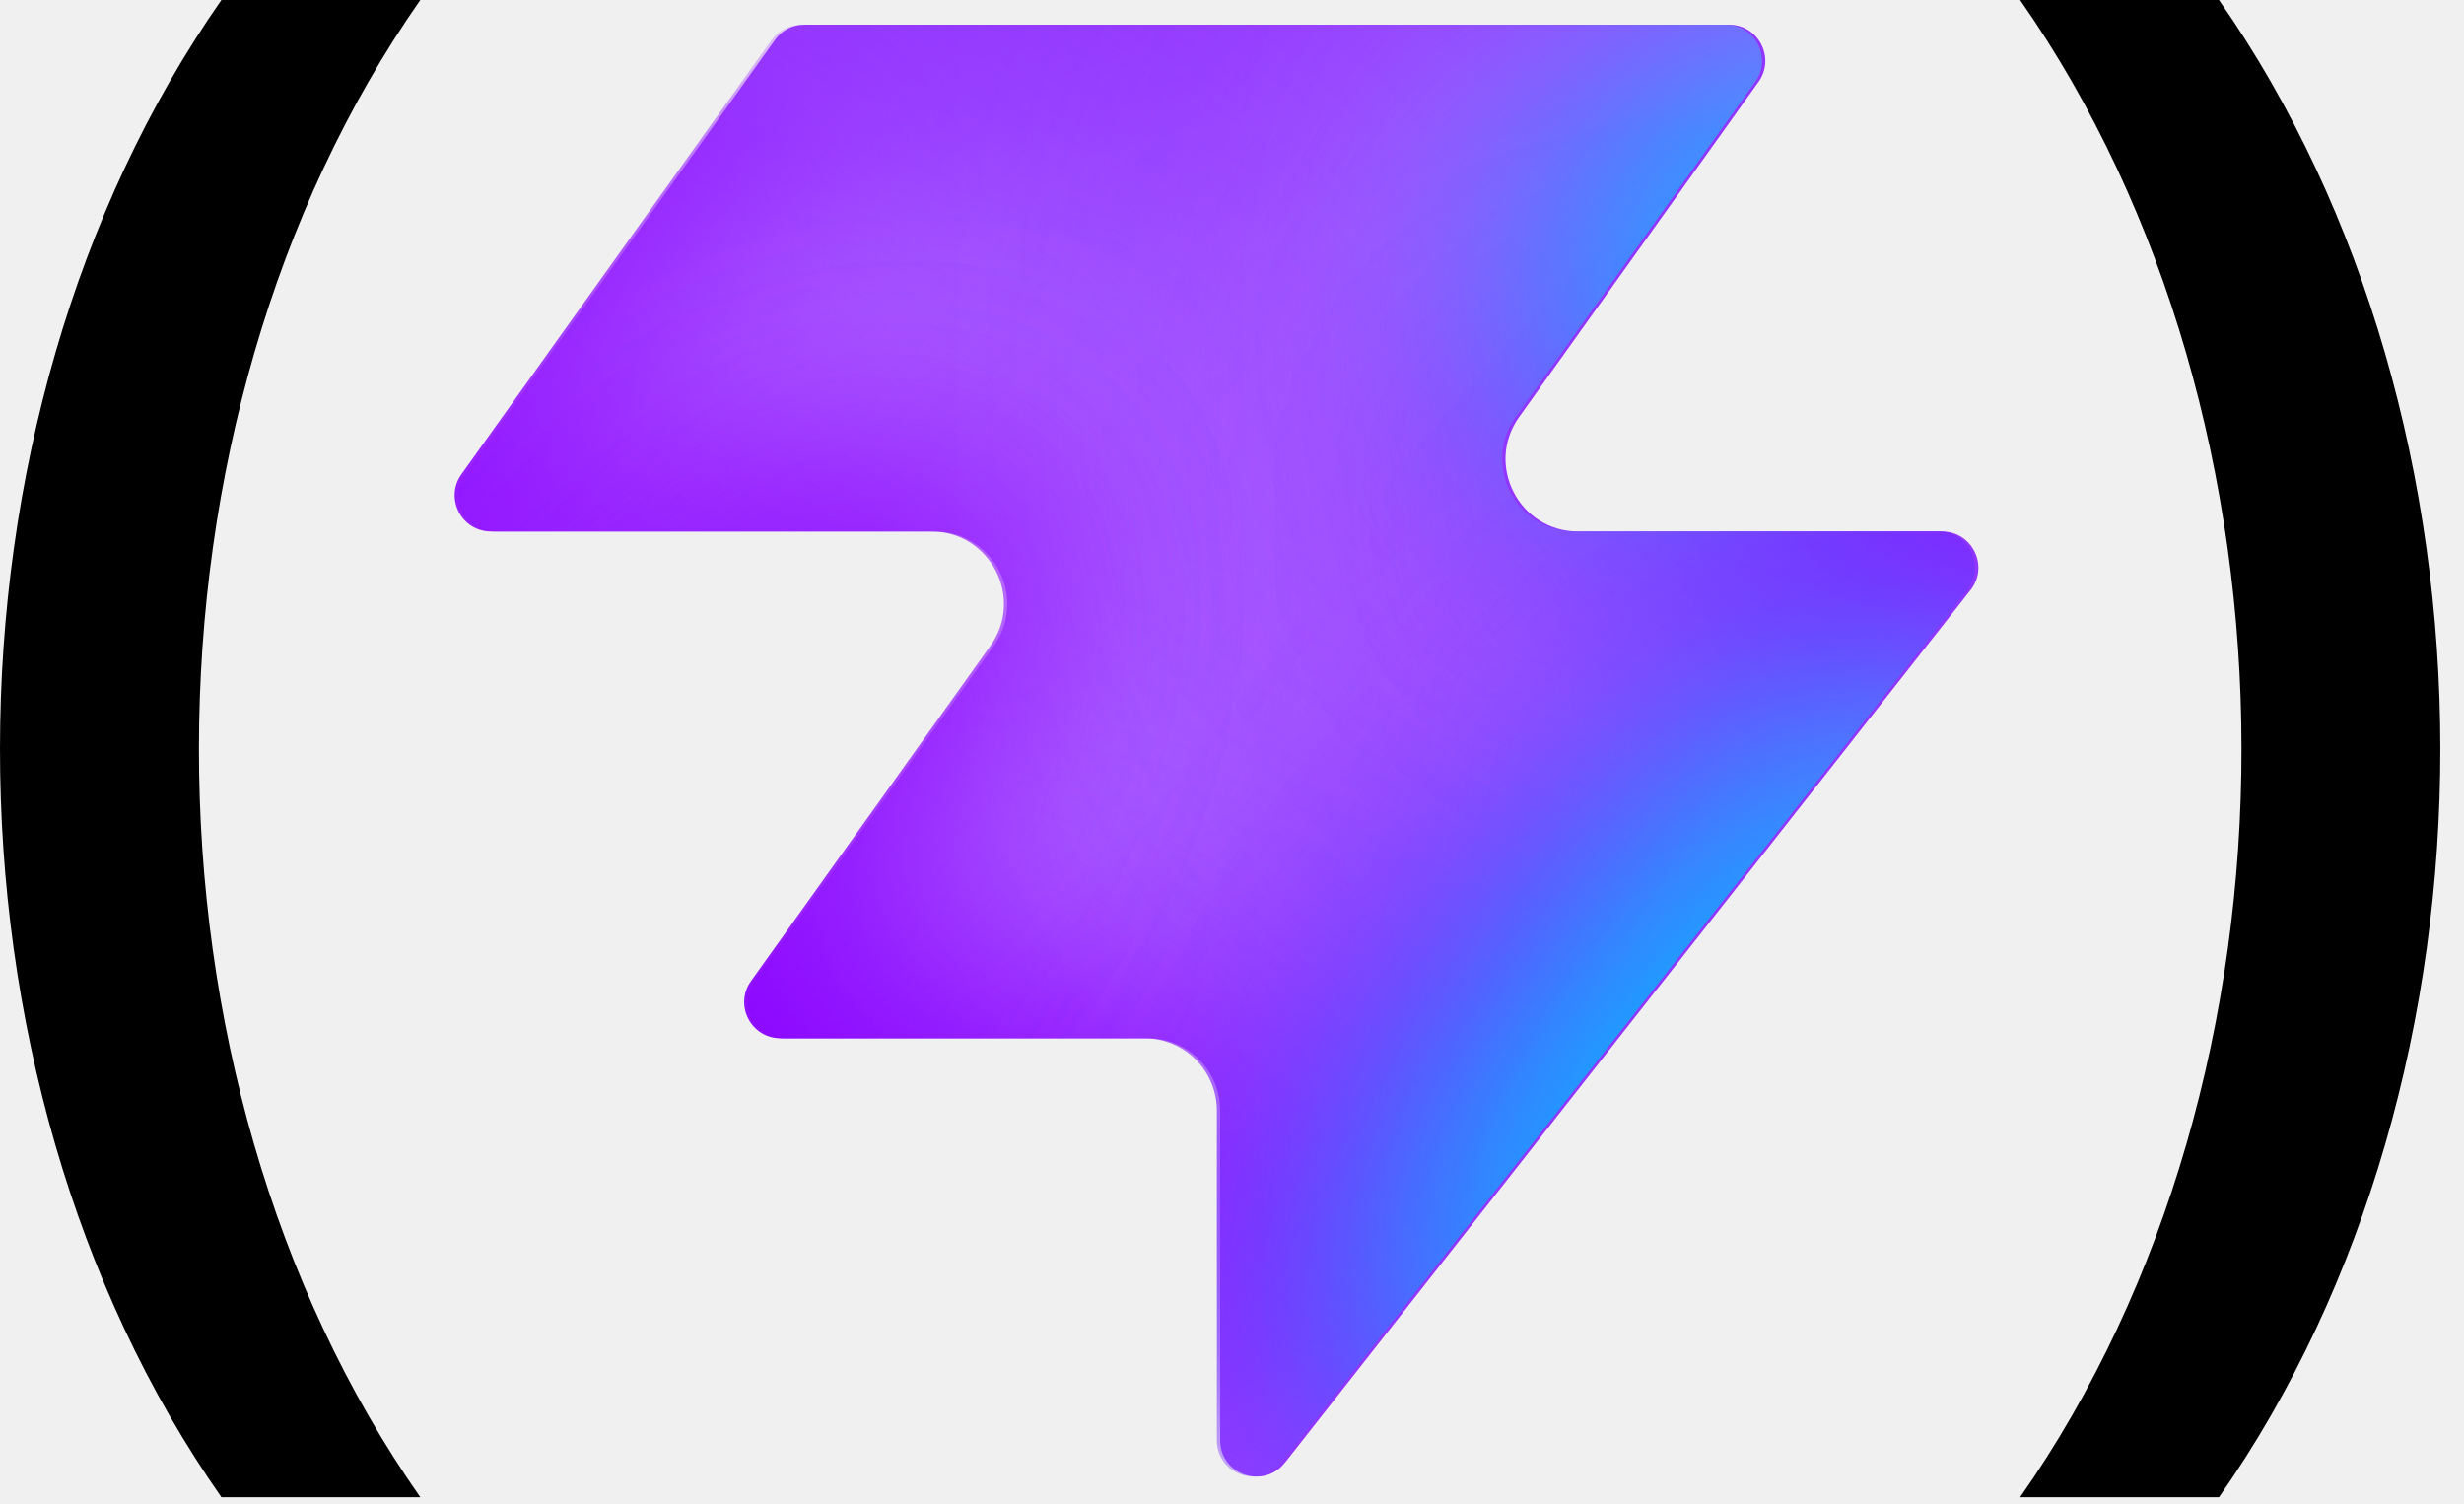
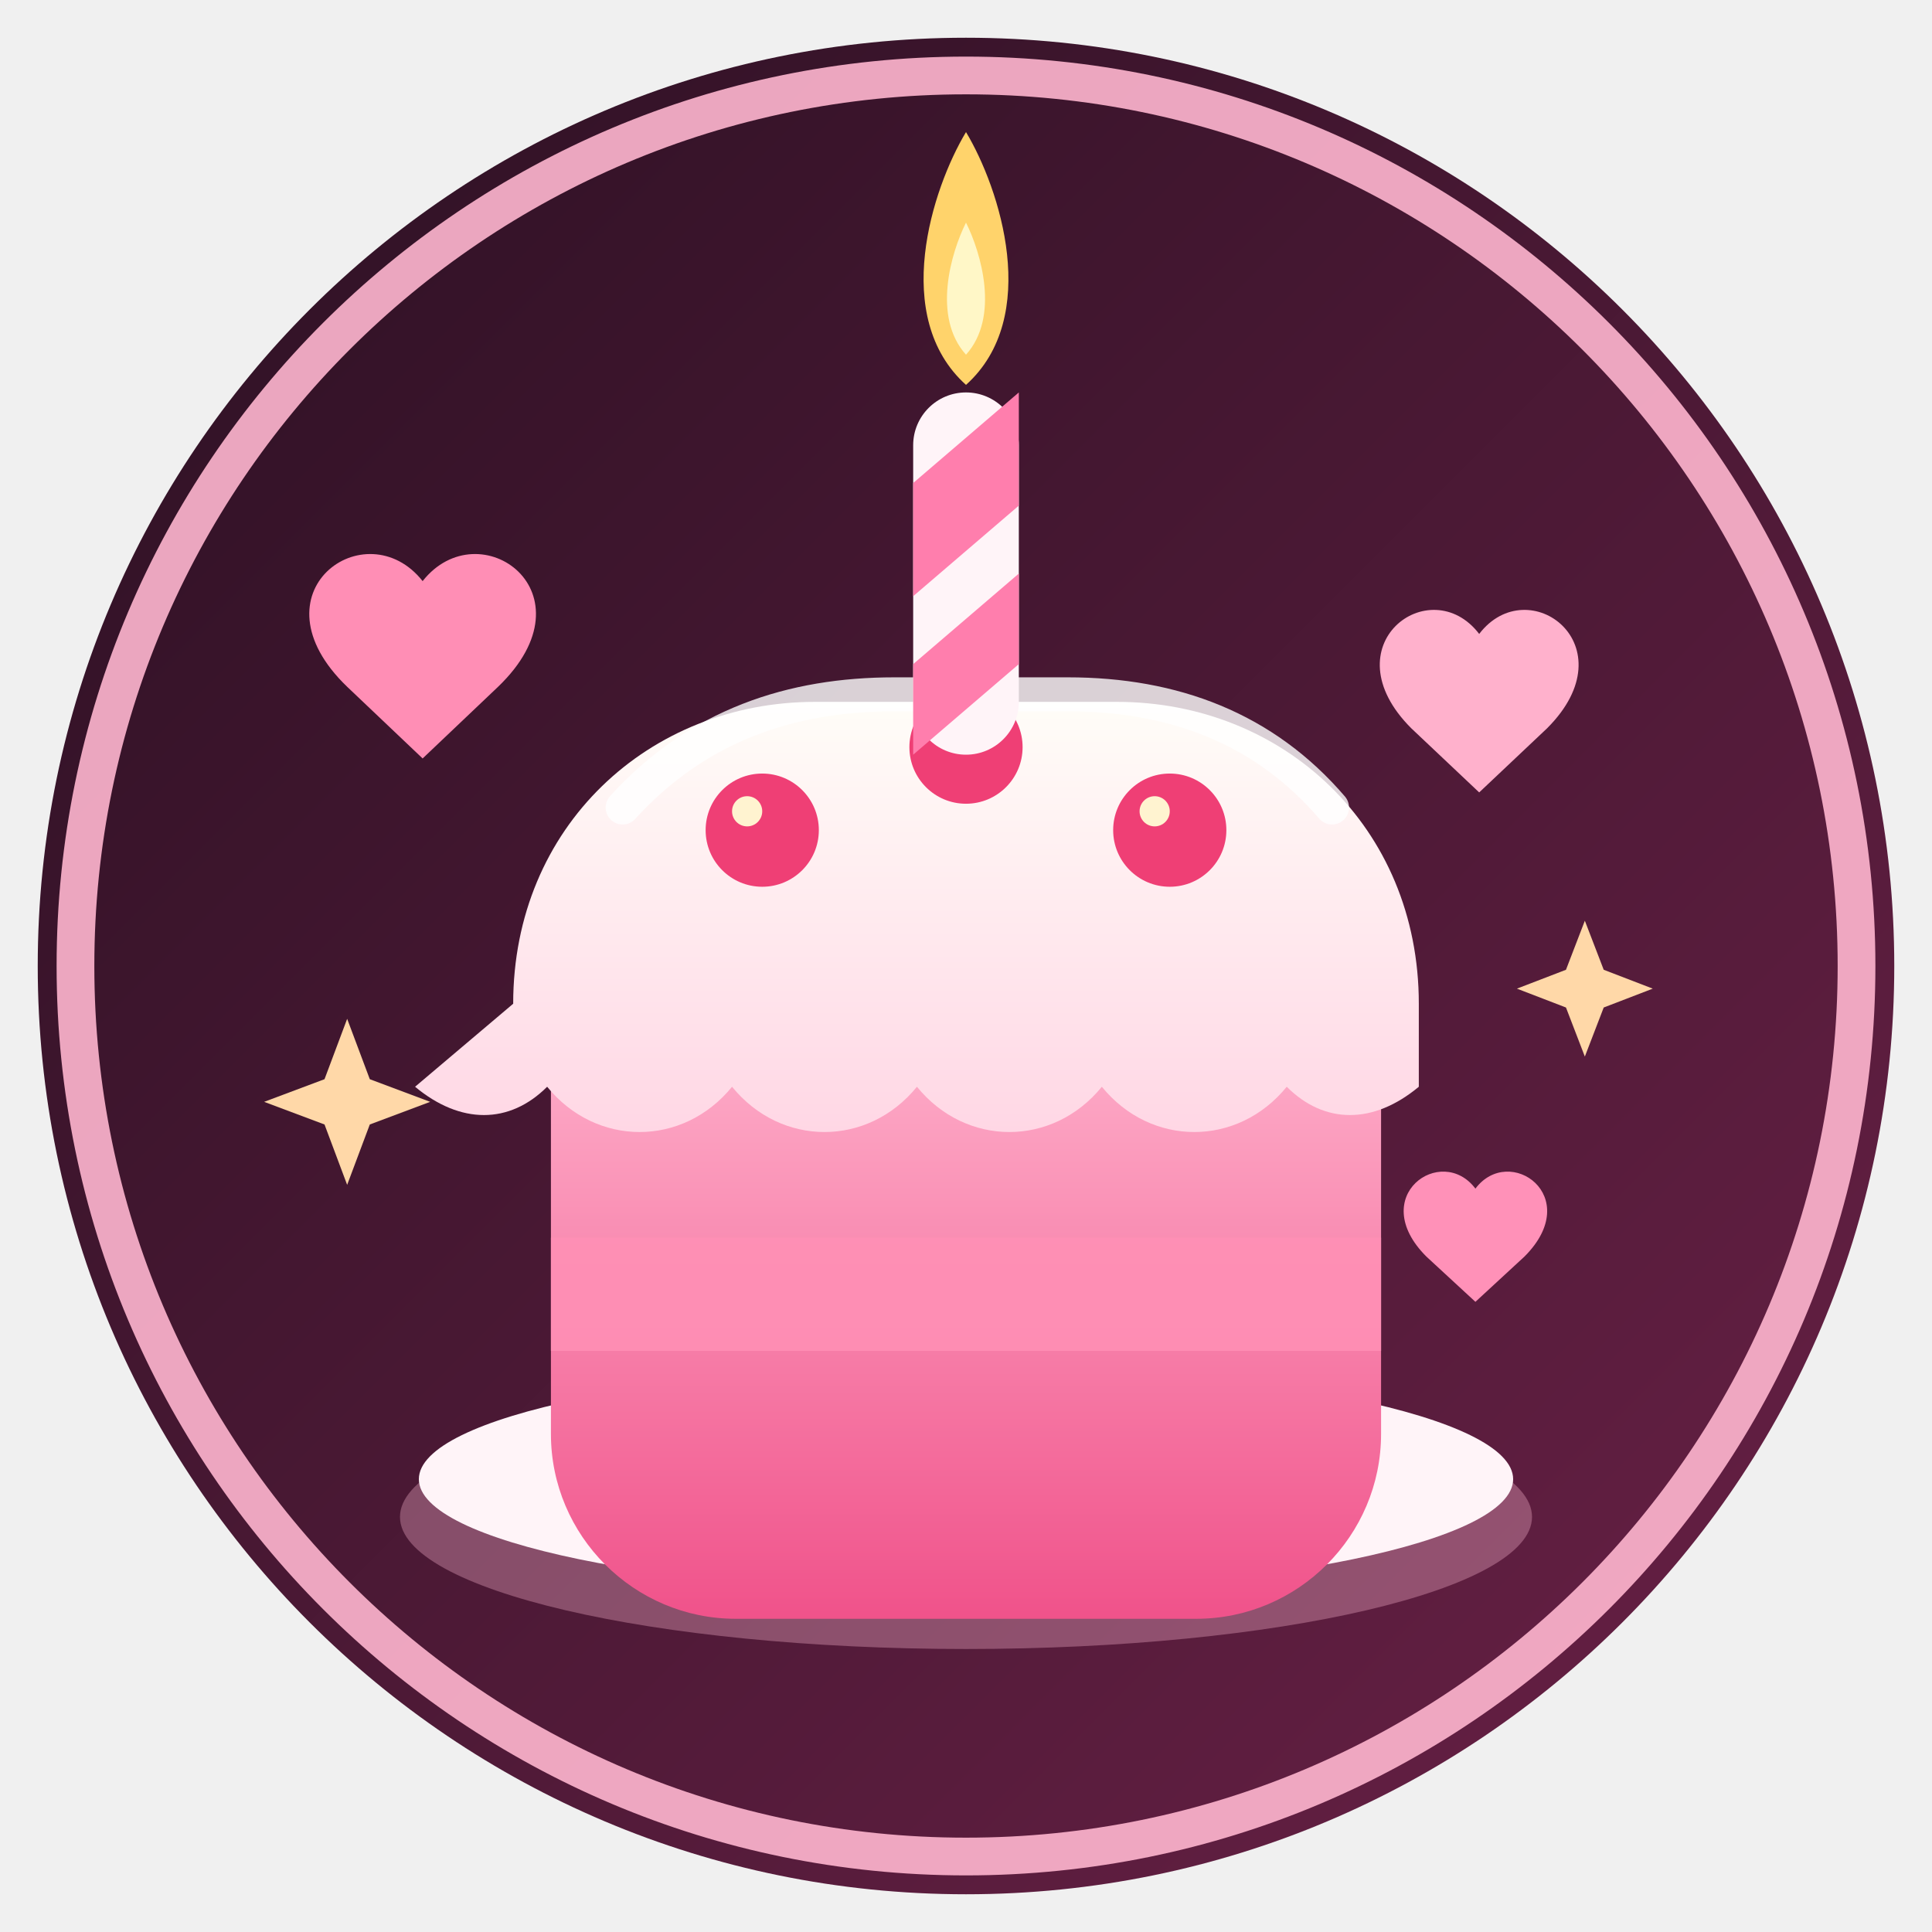
- <svg xmlns="http://www.w3.org/2000/svg" width="77" height="47" fill="none" aria-labelledby="vite-logo-title" viewBox="0 0 77 47">
-   <style>.parenthesis{fill:#000}@media (prefers-color-scheme:dark){.parenthesis{fill:#fff}}</style>
-   <path fill="#9135ff" d="M40.151 45.71c-.663.844-2.02.374-2.02-.699V34.708a2.26 2.26 0 0 0-2.262-2.262H24.493c-.92 0-1.457-1.04-.92-1.788l7.479-10.471c1.07-1.498 0-3.578-1.842-3.578H15.443c-.92 0-1.456-1.04-.92-1.788l9.696-13.576c.213-.297.556-.474.92-.474h28.894c.92 0 1.456 1.04.92 1.788l-7.48 10.472c-1.07 1.497 0 3.578 1.842 3.578h11.376c.944 0 1.474 1.087.89 1.83L40.153 45.712z" />
-   <mask id="a" width="48" height="47" x="14" y="0" maskUnits="userSpaceOnUse" style="mask-type:alpha">
-     <path fill="#000" d="M40.047 45.71c-.663.843-2.02.374-2.02-.699V34.708a2.26 2.26 0 0 0-2.262-2.262H24.389c-.92 0-1.457-1.04-.92-1.788l7.479-10.472c1.07-1.497 0-3.578-1.842-3.578H15.34c-.92 0-1.456-1.04-.92-1.788l9.696-13.575c.213-.297.556-.474.92-.474H53.93c.92 0 1.456 1.04.92 1.788L47.37 13.03c-1.07 1.498 0 3.578 1.842 3.578h11.376c.944 0 1.474 1.088.89 1.831L40.049 45.712z" />
-   </mask>
-   <g mask="url(#a)">
-     <g filter="url(#b)">
-       <ellipse cx="5.508" cy="14.704" fill="#eee6ff" rx="5.508" ry="14.704" transform="rotate(269.814 20.96 11.29)scale(-1 1)" />
-     </g>
-     <g filter="url(#c)">
-       <ellipse cx="10.399" cy="29.851" fill="#eee6ff" rx="10.399" ry="29.851" transform="rotate(89.814 -16.902 -8.275)scale(1 -1)" />
-     </g>
-     <g filter="url(#d)">
-       <ellipse cx="5.508" cy="30.487" fill="#8900ff" rx="5.508" ry="30.487" transform="rotate(89.814 -19.197 -7.127)scale(1 -1)" />
-     </g>
-     <g filter="url(#e)">
-       <ellipse cx="5.508" cy="30.599" fill="#8900ff" rx="5.508" ry="30.599" transform="rotate(89.814 -25.928 4.177)scale(1 -1)" />
-     </g>
-     <g filter="url(#f)">
-       <ellipse cx="5.508" cy="30.599" fill="#8900ff" rx="5.508" ry="30.599" transform="rotate(89.814 -25.738 5.52)scale(1 -1)" />
-     </g>
-     <g filter="url(#g)">
-       <ellipse cx="14.072" cy="22.078" fill="#eee6ff" rx="14.072" ry="22.078" transform="rotate(93.35 31.245 55.578)scale(-1 1)" />
-     </g>
-     <g filter="url(#h)">
-       <ellipse cx="3.47" cy="21.501" fill="#8900ff" rx="3.47" ry="21.501" transform="rotate(89.009 35.419 55.202)scale(-1 1)" />
-     </g>
-     <g filter="url(#i)">
-       <ellipse cx="3.47" cy="21.501" fill="#8900ff" rx="3.47" ry="21.501" transform="rotate(89.009 35.419 55.202)scale(-1 1)" />
-     </g>
-     <g filter="url(#j)">
-       <ellipse cx="14.592" cy="9.743" fill="#8900ff" rx="4.407" ry="29.108" transform="rotate(39.51 14.592 9.743)" />
-     </g>
-     <g filter="url(#k)">
-       <ellipse cx="61.728" cy="-5.321" fill="#8900ff" rx="4.407" ry="29.108" transform="rotate(37.892 61.728 -5.32)" />
-     </g>
-     <g filter="url(#l)">
-       <ellipse cx="55.618" cy="7.104" fill="#00c2ff" rx="5.971" ry="9.665" transform="rotate(37.892 55.618 7.104)" />
-     </g>
-     <g filter="url(#m)">
-       <ellipse cx="12.326" cy="39.103" fill="#8900ff" rx="4.407" ry="29.108" transform="rotate(37.892 12.326 39.103)" />
-     </g>
-     <g filter="url(#n)">
-       <ellipse cx="12.326" cy="39.103" fill="#8900ff" rx="4.407" ry="29.108" transform="rotate(37.892 12.326 39.103)" />
-     </g>
-     <g filter="url(#o)">
-       <ellipse cx="49.857" cy="30.678" fill="#8900ff" rx="4.407" ry="29.108" transform="rotate(37.892 49.857 30.678)" />
-     </g>
-     <g filter="url(#p)">
-       <ellipse cx="52.623" cy="33.171" fill="#00c2ff" rx="5.971" ry="15.297" transform="rotate(37.892 52.623 33.17)" />
-     </g>
+ <svg xmlns="http://www.w3.org/2000/svg" viewBox="0 0 512 512">
+   <defs>
+     <linearGradient id="bg" x1="0" y1="0" x2="1" y2="1">
+       <stop offset="0%" stop-color="#2a1022" />
+       <stop offset="100%" stop-color="#6b2147" />
+     </linearGradient>
+     <linearGradient id="cake" x1="0" y1="0" x2="0" y2="1">
+       <stop offset="0%" stop-color="#ffb6cf" />
+       <stop offset="100%" stop-color="#f0528a" />
+     </linearGradient>
+     <linearGradient id="cream" x1="0" y1="0" x2="0" y2="1">
+       <stop offset="0%" stop-color="#fffdf8" />
+       <stop offset="100%" stop-color="#ffd7e5" />
+     </linearGradient>
+   </defs>
+   <circle cx="256" cy="256" r="246" fill="url(#bg)" />
+   <circle cx="256" cy="256" r="236" fill="none" stroke="#ffb6cf" stroke-width="10" opacity=".9" />
+   <ellipse cx="256" cy="402" rx="150" ry="35" fill="#f7b3cc" opacity=".35" />
+   <ellipse cx="256" cy="392" rx="145" ry="30" fill="#fff4f8" />
+   <path d="M146 260h220v120c0 27-22 49-49 49H195c-27 0-49-22-49-49z" fill="url(#cake)" />
+   <path d="M146 328h220v30H146z" fill="#ff8fb5" opacity=".9" />
+   <path d="M136 266c0-47 36-80 80-80h80c44 0 80 33 80 80v22c-12 10-25 10-35 0-13 16-36 16-49 0-13 16-36 16-49 0-13 16-36 16-49 0-13 16-36 16-49 0-10 10-23 10-35 0z" fill="url(#cream)" />
+   <path d="M165 214c20-22 45-30 72-30h46c28 0 52 9 70 30" fill="none" stroke="#fff" stroke-width="9" stroke-linecap="round" opacity=".8" />
+   <circle cx="202" cy="220" r="15" fill="#ef3f75" />
+   <circle cx="310" cy="220" r="15" fill="#ef3f75" />
+   <circle cx="256" cy="198" r="15" fill="#ef3f75" />
+   <circle cx="198" cy="215" r="4" fill="#fff3d0" />
+   <circle cx="306" cy="215" r="4" fill="#fff3d0" />
+   <circle cx="252" cy="193" r="4" fill="#fff3d0" />
+   <rect x="242" y="104" width="28" height="96" rx="14" fill="#fff4f8" />
+   <path d="M242 128l28-24v30l-28 24zM242 176l28-24v24l-28 24z" fill="#ff7ead" />
+   <path d="M256 102c-20-18-9-52 0-67 9 15 20 49 0 67z" fill="#ffd36b" />
+   <path d="M256 94c-9-10-4-27 0-35 4 8 9 25 0 35z" fill="#fff7c7" />
+   <path d="M112 154c-15-19-46 3-20 28l20 19 20-19c26-25-5-47-20-28z" fill="#ff8eb5" />
+   <path d="M392 168c-13-17-40 3-18 25l18 17 18-17c22-22-5-42-18-25z" fill="#ffb1cc" />
+   <path d="M391 315c-9-12-29 2-13 18l13 12 13-12c16-16-4-30-13-18z" fill="#ff91b8" />
+   <g fill="#ffd8a8">
+     <path d="M92 270l6 16 16 6-16 6-6 16-6-16-16-6 16-6z" />
+     <path d="M420 244l5 13 13 5-13 5-5 13-5-13-13-5 13-5z" />
  </g>
-   <path d="M6.919 0c-9.198 13.166-9.252 33.575 0 46.789h6.215c-9.25-13.214-9.196-33.623 0-46.789zm62.424 0h-6.215c9.198 13.166 9.252 33.575 0 46.789h6.215c9.25-13.214 9.196-33.623 0-46.789" class="parenthesis" />
-   <defs>
-     <filter id="b" width="60.045" height="41.654" x="-5.564" y="16.92" color-interpolation-filters="sRGB" filterUnits="userSpaceOnUse">
-       <feFlood flood-opacity="0" result="BackgroundImageFix" />
-       <feBlend in="SourceGraphic" in2="BackgroundImageFix" result="shape" />
-       <feGaussianBlur result="effect1_foregroundBlur_2002_17286" stdDeviation="7.659" />
-     </filter>
-     <filter id="c" width="90.34" height="51.437" x="-40.407" y="-6.762" color-interpolation-filters="sRGB" filterUnits="userSpaceOnUse">
-       <feFlood flood-opacity="0" result="BackgroundImageFix" />
-       <feBlend in="SourceGraphic" in2="BackgroundImageFix" result="shape" />
-       <feGaussianBlur result="effect1_foregroundBlur_2002_17286" stdDeviation="7.659" />
-     </filter>
-     <filter id="d" width="79.355" height="29.4" x="-35.435" y="2.801" color-interpolation-filters="sRGB" filterUnits="userSpaceOnUse">
-       <feFlood flood-opacity="0" result="BackgroundImageFix" />
-       <feBlend in="SourceGraphic" in2="BackgroundImageFix" result="shape" />
-       <feGaussianBlur result="effect1_foregroundBlur_2002_17286" stdDeviation="4.596" />
-     </filter>
-     <filter id="e" width="79.579" height="29.4" x="-30.84" y="20.8" color-interpolation-filters="sRGB" filterUnits="userSpaceOnUse">
-       <feFlood flood-opacity="0" result="BackgroundImageFix" />
-       <feBlend in="SourceGraphic" in2="BackgroundImageFix" result="shape" />
-       <feGaussianBlur result="effect1_foregroundBlur_2002_17286" stdDeviation="4.596" />
-     </filter>
-     <filter id="f" width="79.579" height="29.4" x="-29.307" y="21.949" color-interpolation-filters="sRGB" filterUnits="userSpaceOnUse">
-       <feFlood flood-opacity="0" result="BackgroundImageFix" />
-       <feBlend in="SourceGraphic" in2="BackgroundImageFix" result="shape" />
-       <feGaussianBlur result="effect1_foregroundBlur_2002_17286" stdDeviation="4.596" />
-     </filter>
-     <filter id="g" width="74.749" height="58.852" x="29.961" y="-17.13" color-interpolation-filters="sRGB" filterUnits="userSpaceOnUse">
-       <feFlood flood-opacity="0" result="BackgroundImageFix" />
-       <feBlend in="SourceGraphic" in2="BackgroundImageFix" result="shape" />
-       <feGaussianBlur result="effect1_foregroundBlur_2002_17286" stdDeviation="7.659" />
-     </filter>
-     <filter id="h" width="61.377" height="25.362" x="37.754" y="3.055" color-interpolation-filters="sRGB" filterUnits="userSpaceOnUse">
-       <feFlood flood-opacity="0" result="BackgroundImageFix" />
-       <feBlend in="SourceGraphic" in2="BackgroundImageFix" result="shape" />
-       <feGaussianBlur result="effect1_foregroundBlur_2002_17286" stdDeviation="4.596" />
-     </filter>
-     <filter id="i" width="61.377" height="25.362" x="37.754" y="3.055" color-interpolation-filters="sRGB" filterUnits="userSpaceOnUse">
-       <feFlood flood-opacity="0" result="BackgroundImageFix" />
-       <feBlend in="SourceGraphic" in2="BackgroundImageFix" result="shape" />
-       <feGaussianBlur result="effect1_foregroundBlur_2002_17286" stdDeviation="4.596" />
-     </filter>
-     <filter id="j" width="56.045" height="63.649" x="-13.43" y="-22.082" color-interpolation-filters="sRGB" filterUnits="userSpaceOnUse">
-       <feFlood flood-opacity="0" result="BackgroundImageFix" />
-       <feBlend in="SourceGraphic" in2="BackgroundImageFix" result="shape" />
-       <feGaussianBlur result="effect1_foregroundBlur_2002_17286" stdDeviation="4.596" />
-     </filter>
-     <filter id="k" width="54.814" height="64.646" x="34.321" y="-37.644" color-interpolation-filters="sRGB" filterUnits="userSpaceOnUse">
-       <feFlood flood-opacity="0" result="BackgroundImageFix" />
-       <feBlend in="SourceGraphic" in2="BackgroundImageFix" result="shape" />
-       <feGaussianBlur result="effect1_foregroundBlur_2002_17286" stdDeviation="4.596" />
-     </filter>
-     <filter id="l" width="33.541" height="35.313" x="38.847" y="-10.552" color-interpolation-filters="sRGB" filterUnits="userSpaceOnUse">
-       <feFlood flood-opacity="0" result="BackgroundImageFix" />
-       <feBlend in="SourceGraphic" in2="BackgroundImageFix" result="shape" />
-       <feGaussianBlur result="effect1_foregroundBlur_2002_17286" stdDeviation="4.596" />
-     </filter>
-     <filter id="m" width="54.814" height="64.646" x="-15.081" y="6.78" color-interpolation-filters="sRGB" filterUnits="userSpaceOnUse">
-       <feFlood flood-opacity="0" result="BackgroundImageFix" />
-       <feBlend in="SourceGraphic" in2="BackgroundImageFix" result="shape" />
-       <feGaussianBlur result="effect1_foregroundBlur_2002_17286" stdDeviation="4.596" />
-     </filter>
-     <filter id="n" width="54.814" height="64.646" x="-15.081" y="6.78" color-interpolation-filters="sRGB" filterUnits="userSpaceOnUse">
-       <feFlood flood-opacity="0" result="BackgroundImageFix" />
-       <feBlend in="SourceGraphic" in2="BackgroundImageFix" result="shape" />
-       <feGaussianBlur result="effect1_foregroundBlur_2002_17286" stdDeviation="4.596" />
-     </filter>
-     <filter id="o" width="54.814" height="64.646" x="22.45" y="-1.645" color-interpolation-filters="sRGB" filterUnits="userSpaceOnUse">
-       <feFlood flood-opacity="0" result="BackgroundImageFix" />
-       <feBlend in="SourceGraphic" in2="BackgroundImageFix" result="shape" />
-       <feGaussianBlur result="effect1_foregroundBlur_2002_17286" stdDeviation="4.596" />
-     </filter>
-     <filter id="p" width="39.409" height="43.623" x="32.919" y="11.36" color-interpolation-filters="sRGB" filterUnits="userSpaceOnUse">
-       <feFlood flood-opacity="0" result="BackgroundImageFix" />
-       <feBlend in="SourceGraphic" in2="BackgroundImageFix" result="shape" />
-       <feGaussianBlur result="effect1_foregroundBlur_2002_17286" stdDeviation="4.596" />
-     </filter>
-   </defs>
</svg>
